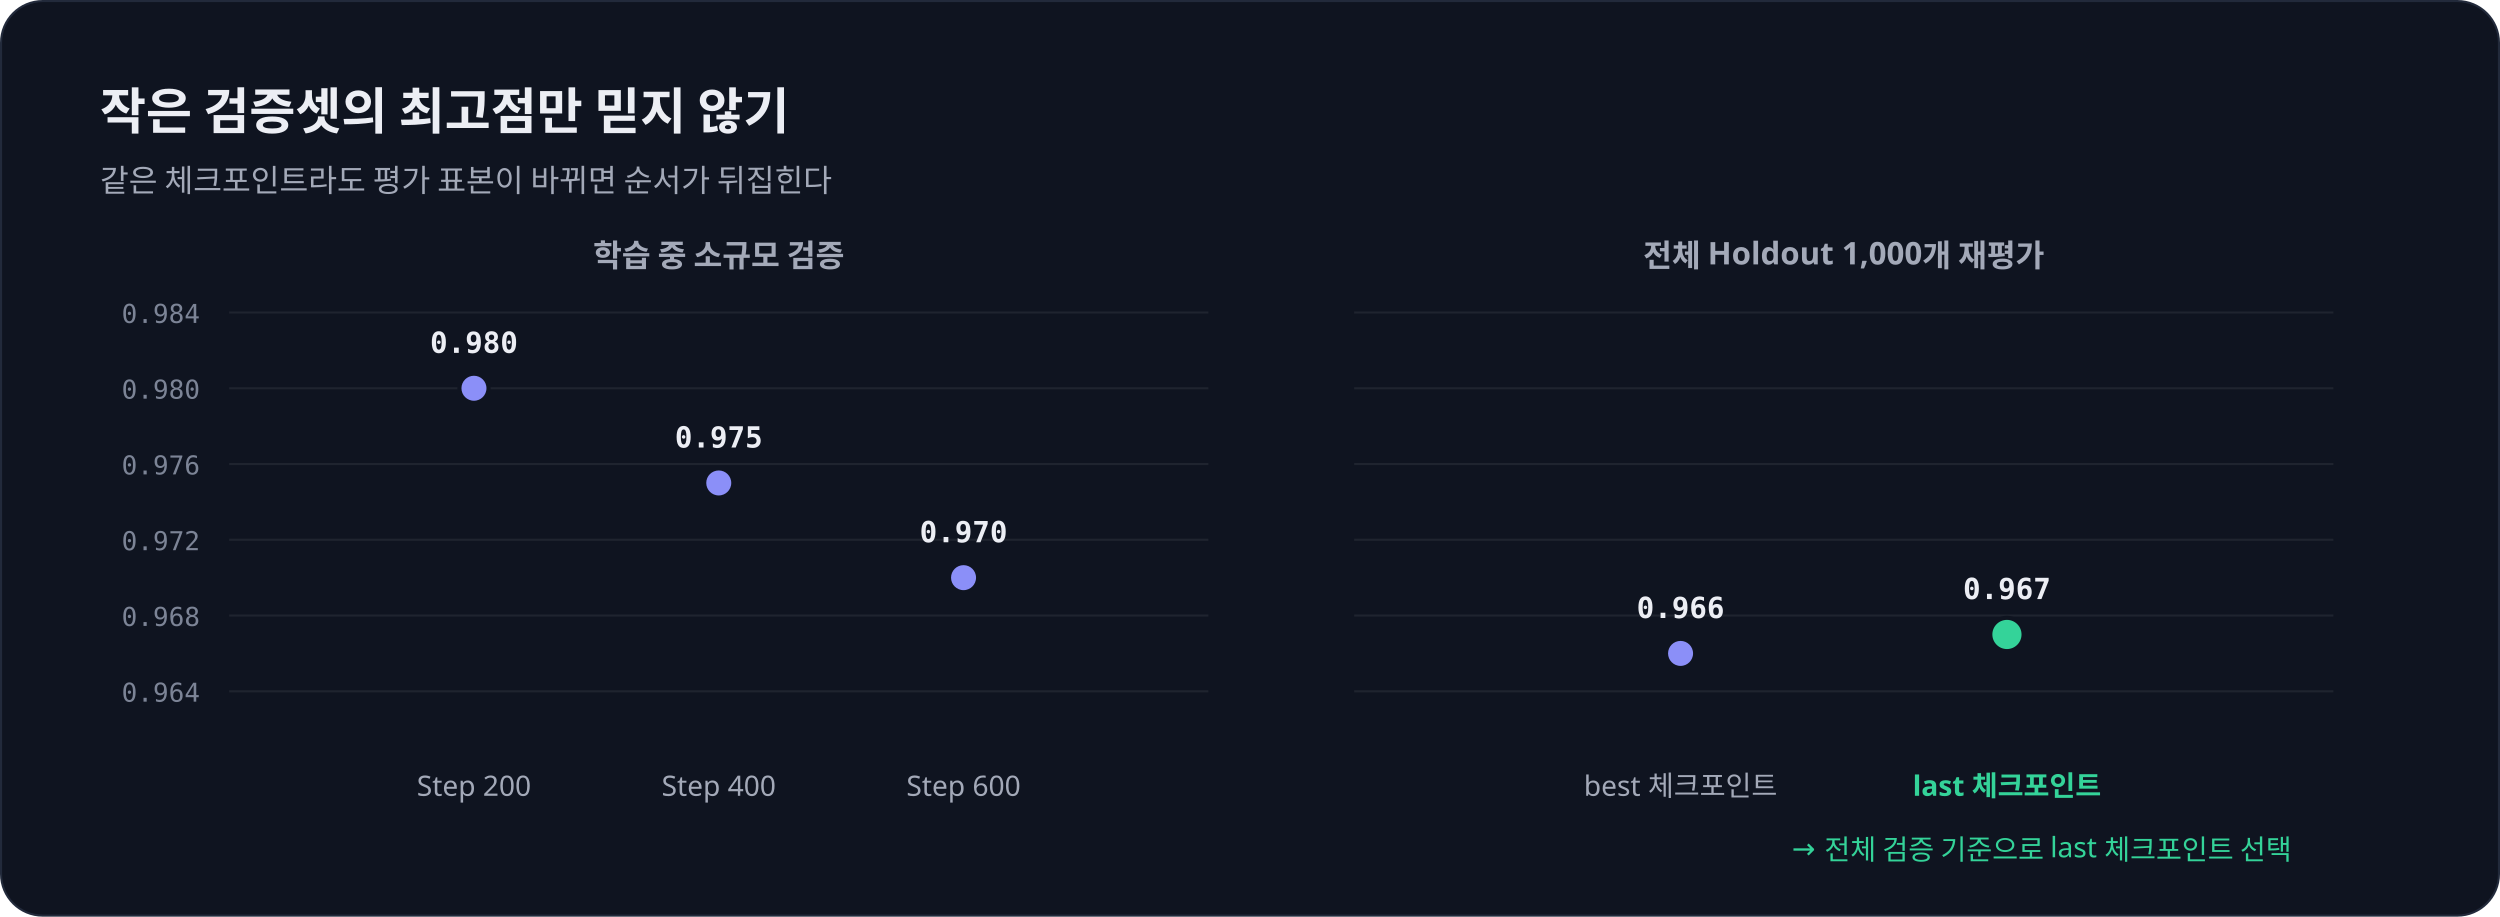
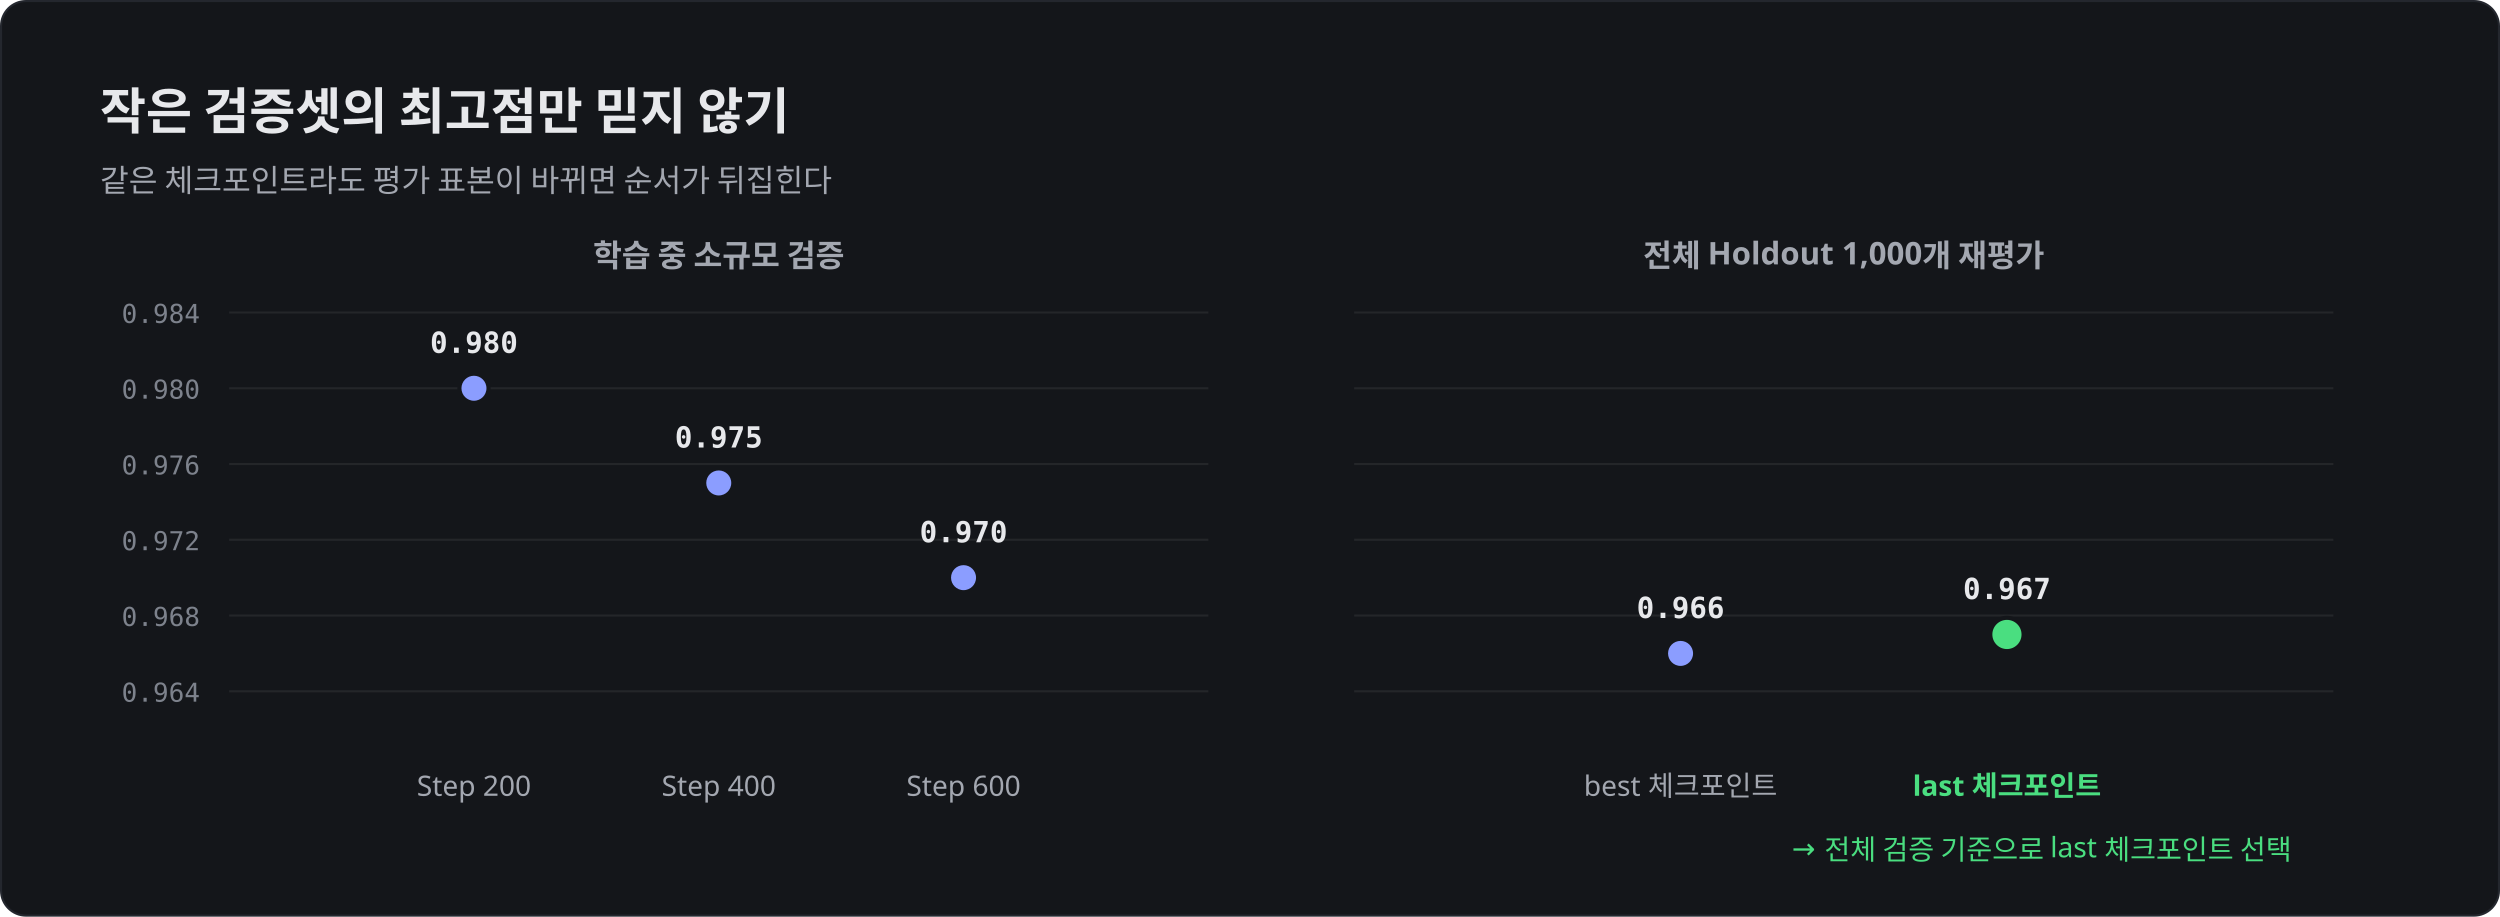
<svg xmlns="http://www.w3.org/2000/svg" viewBox="0 0 1200 440" width="1200" height="440" role="img" aria-label="체크포인트 검증 비교">
  <defs>
    <marker id="arw" viewBox="0 0 10 10" refX="8.5" refY="5" markerWidth="7" markerHeight="7" orient="auto-start-reverse">
-       <path d="M0 0 L10 5 L0 10 z" fill="#7c8496" />
+       <path d="M0 0 L10 5 L0 10 z" fill="#7d828c" />
    </marker>
    <marker id="arwA" viewBox="0 0 10 10" refX="8.5" refY="5" markerWidth="7" markerHeight="7" orient="auto-start-reverse">
-       <path d="M0 0 L10 5 L0 10 z" fill="#8b8ff8" />
+       <path d="M0 0 L10 5 L0 10 z" fill="#8b9dff" />
    </marker>
  </defs>
-   <rect x="0.5" y="0.5" width="1199" height="439" rx="20" fill="#0f1420" stroke="#222a3b" />
+   <rect x="0.5" y="0.5" width="1199" height="439" rx="12" fill="#14161a" stroke="#24272e" />
  <g font-family="'Pretendard Variable', Pretendard, 'Apple SD Gothic Neo', 'Malgun Gothic', 'Noto Sans KR', system-ui, sans-serif">
-     <text x="48" y="62" font-size="24" font-weight="700" fill="#eceef4" text-anchor="start">작은 검증셋의 최고점만 믿지 않기</text>
-     <text x="48" y="92" font-size="15" font-weight="400" fill="#a3a9b8" text-anchor="start">같은 체크포인트라도 평가 표본이 바뀌면 순서가 뒤집힌다</text>
-     <text x="96" y="336.818" font-size="12.5" font-weight="400" fill="#7c8496" text-anchor="end" font-family="'Geist Mono', ui-monospace, Consolas, Menlo, monospace">0.964</text>
-     <text x="96" y="300.455" font-size="12.5" font-weight="400" fill="#7c8496" text-anchor="end" font-family="'Geist Mono', ui-monospace, Consolas, Menlo, monospace">0.968</text>
-     <text x="96" y="264.091" font-size="12.5" font-weight="400" fill="#7c8496" text-anchor="end" font-family="'Geist Mono', ui-monospace, Consolas, Menlo, monospace">0.972</text>
-     <text x="96" y="227.727" font-size="12.5" font-weight="400" fill="#7c8496" text-anchor="end" font-family="'Geist Mono', ui-monospace, Consolas, Menlo, monospace">0.976</text>
-     <text x="96" y="191.364" font-size="12.5" font-weight="400" fill="#7c8496" text-anchor="end" font-family="'Geist Mono', ui-monospace, Consolas, Menlo, monospace">0.980</text>
-     <text x="96" y="155" font-size="12.5" font-weight="400" fill="#7c8496" text-anchor="end" font-family="'Geist Mono', ui-monospace, Consolas, Menlo, monospace">0.984</text>
-     <text x="345" y="128" font-size="15" font-weight="600" fill="#a3a9b8" text-anchor="middle">학습 중 소규모 검증</text>
+     <text x="48" y="62" font-size="24" font-weight="700" fill="#e7e8eb" text-anchor="start">작은 검증셋의 최고점만 믿지 않기</text>
+     <text x="48" y="92" font-size="15" font-weight="400" fill="#a3a7b0" text-anchor="start">같은 체크포인트라도 평가 표본이 바뀌면 순서가 뒤집힌다</text>
+     <text x="96" y="336.818" font-size="12.5" font-weight="400" fill="#7d828c" text-anchor="end" font-family="'Geist Mono', ui-monospace, Consolas, Menlo, monospace">0.964</text>
+     <text x="96" y="300.455" font-size="12.5" font-weight="400" fill="#7d828c" text-anchor="end" font-family="'Geist Mono', ui-monospace, Consolas, Menlo, monospace">0.968</text>
+     <text x="96" y="264.091" font-size="12.5" font-weight="400" fill="#7d828c" text-anchor="end" font-family="'Geist Mono', ui-monospace, Consolas, Menlo, monospace">0.972</text>
+     <text x="96" y="227.727" font-size="12.5" font-weight="400" fill="#7d828c" text-anchor="end" font-family="'Geist Mono', ui-monospace, Consolas, Menlo, monospace">0.976</text>
+     <text x="96" y="191.364" font-size="12.5" font-weight="400" fill="#7d828c" text-anchor="end" font-family="'Geist Mono', ui-monospace, Consolas, Menlo, monospace">0.980</text>
+     <text x="96" y="155" font-size="12.5" font-weight="400" fill="#7d828c" text-anchor="end" font-family="'Geist Mono', ui-monospace, Consolas, Menlo, monospace">0.984</text>
+     <text x="345" y="128" font-size="15" font-weight="600" fill="#a3a7b0" text-anchor="middle">학습 중 소규모 검증</text>
    <line x1="110" x2="580" y1="331.818" y2="331.818" stroke="rgba(255,255,255,0.07)" />
    <line x1="110" x2="580" y1="295.455" y2="295.455" stroke="rgba(255,255,255,0.07)" />
    <line x1="110" x2="580" y1="259.091" y2="259.091" stroke="rgba(255,255,255,0.07)" />
    <line x1="110" x2="580" y1="222.727" y2="222.727" stroke="rgba(255,255,255,0.07)" />
    <line x1="110" x2="580" y1="186.364" y2="186.364" stroke="rgba(255,255,255,0.07)" />
    <line x1="110" x2="580" y1="150" y2="150" stroke="rgba(255,255,255,0.07)" />
-     <circle cx="227.5" cy="186.364" r="7" fill="#8b8ff8" stroke="#0f1420" stroke-width="2" />
-     <text x="227.5" y="169.364" font-size="14" font-weight="650" fill="#eceef4" text-anchor="middle" font-family="'Geist Mono', ui-monospace, Consolas, Menlo, monospace">0.980</text>
-     <text x="227.5" y="382" font-size="13.5" font-weight="400" fill="#a3a9b8" text-anchor="middle">Step 200</text>
-     <circle cx="345" cy="231.818" r="7" fill="#8b8ff8" stroke="#0f1420" stroke-width="2" />
-     <text x="345" y="214.818" font-size="14" font-weight="650" fill="#eceef4" text-anchor="middle" font-family="'Geist Mono', ui-monospace, Consolas, Menlo, monospace">0.975</text>
-     <text x="345" y="382" font-size="13.5" font-weight="400" fill="#a3a9b8" text-anchor="middle">Step 400</text>
-     <circle cx="462.5" cy="277.273" r="7" fill="#8b8ff8" stroke="#0f1420" stroke-width="2" />
-     <text x="462.5" y="260.273" font-size="14" font-weight="650" fill="#eceef4" text-anchor="middle" font-family="'Geist Mono', ui-monospace, Consolas, Menlo, monospace">0.970</text>
-     <text x="462.5" y="382" font-size="13.5" font-weight="400" fill="#a3a9b8" text-anchor="middle">Step 600</text>
-     <text x="885" y="128" font-size="15" font-weight="600" fill="#a3a9b8" text-anchor="middle">전체 Holdout 1,000개 재평가</text>
+     <circle cx="227.5" cy="186.364" r="7" fill="#8b9dff" stroke="#14161a" stroke-width="2" />
+     <text x="227.5" y="169.364" font-size="14" font-weight="650" fill="#e7e8eb" text-anchor="middle" font-family="'Geist Mono', ui-monospace, Consolas, Menlo, monospace">0.980</text>
+     <text x="227.5" y="382" font-size="13.5" font-weight="400" fill="#a3a7b0" text-anchor="middle">Step 200</text>
+     <circle cx="345" cy="231.818" r="7" fill="#8b9dff" stroke="#14161a" stroke-width="2" />
+     <text x="345" y="214.818" font-size="14" font-weight="650" fill="#e7e8eb" text-anchor="middle" font-family="'Geist Mono', ui-monospace, Consolas, Menlo, monospace">0.975</text>
+     <text x="345" y="382" font-size="13.5" font-weight="400" fill="#a3a7b0" text-anchor="middle">Step 400</text>
+     <circle cx="462.5" cy="277.273" r="7" fill="#8b9dff" stroke="#14161a" stroke-width="2" />
+     <text x="462.5" y="260.273" font-size="14" font-weight="650" fill="#e7e8eb" text-anchor="middle" font-family="'Geist Mono', ui-monospace, Consolas, Menlo, monospace">0.970</text>
+     <text x="462.5" y="382" font-size="13.5" font-weight="400" fill="#a3a7b0" text-anchor="middle">Step 600</text>
+     <text x="885" y="128" font-size="15" font-weight="600" fill="#a3a7b0" text-anchor="middle">전체 Holdout 1,000개 재평가</text>
    <line x1="650" x2="1120" y1="331.818" y2="331.818" stroke="rgba(255,255,255,0.07)" />
    <line x1="650" x2="1120" y1="295.455" y2="295.455" stroke="rgba(255,255,255,0.07)" />
    <line x1="650" x2="1120" y1="259.091" y2="259.091" stroke="rgba(255,255,255,0.07)" />
    <line x1="650" x2="1120" y1="222.727" y2="222.727" stroke="rgba(255,255,255,0.07)" />
    <line x1="650" x2="1120" y1="186.364" y2="186.364" stroke="rgba(255,255,255,0.07)" />
    <line x1="650" x2="1120" y1="150" y2="150" stroke="rgba(255,255,255,0.07)" />
-     <circle cx="806.667" cy="313.636" r="7" fill="#8b8ff8" stroke="#0f1420" stroke-width="2" />
-     <text x="806.667" y="296.636" font-size="14" font-weight="650" fill="#eceef4" text-anchor="middle" font-family="'Geist Mono', ui-monospace, Consolas, Menlo, monospace">0.966</text>
-     <text x="806.667" y="382" font-size="13.5" font-weight="400" fill="#a3a9b8" text-anchor="middle">best 체크포인트</text>
-     <circle cx="963.333" cy="304.545" r="8" fill="#34d399" stroke="#0f1420" stroke-width="2" />
-     <text x="963.333" y="287.545" font-size="14" font-weight="650" fill="#eceef4" text-anchor="middle" font-family="'Geist Mono', ui-monospace, Consolas, Menlo, monospace">0.967</text>
-     <text x="963.333" y="382" font-size="13.5" font-weight="650" fill="#34d399" text-anchor="middle">last 체크포인트</text>
-     <text x="1100" y="412" font-size="13.5" font-weight="400" fill="#34d399" text-anchor="end">→ 전체 검증 기준으로 last 체크포인트 선택</text>
+     <circle cx="806.667" cy="313.636" r="7" fill="#8b9dff" stroke="#14161a" stroke-width="2" />
+     <text x="806.667" y="296.636" font-size="14" font-weight="650" fill="#e7e8eb" text-anchor="middle" font-family="'Geist Mono', ui-monospace, Consolas, Menlo, monospace">0.966</text>
+     <text x="806.667" y="382" font-size="13.5" font-weight="400" fill="#a3a7b0" text-anchor="middle">best 체크포인트</text>
+     <circle cx="963.333" cy="304.545" r="8" fill="#4ade80" stroke="#14161a" stroke-width="2" />
+     <text x="963.333" y="287.545" font-size="14" font-weight="650" fill="#e7e8eb" text-anchor="middle" font-family="'Geist Mono', ui-monospace, Consolas, Menlo, monospace">0.967</text>
+     <text x="963.333" y="382" font-size="13.5" font-weight="650" fill="#4ade80" text-anchor="middle">last 체크포인트</text>
+     <text x="1100" y="412" font-size="13.5" font-weight="400" fill="#4ade80" text-anchor="end">→ 전체 검증 기준으로 last 체크포인트 선택</text>
  </g>
</svg>
